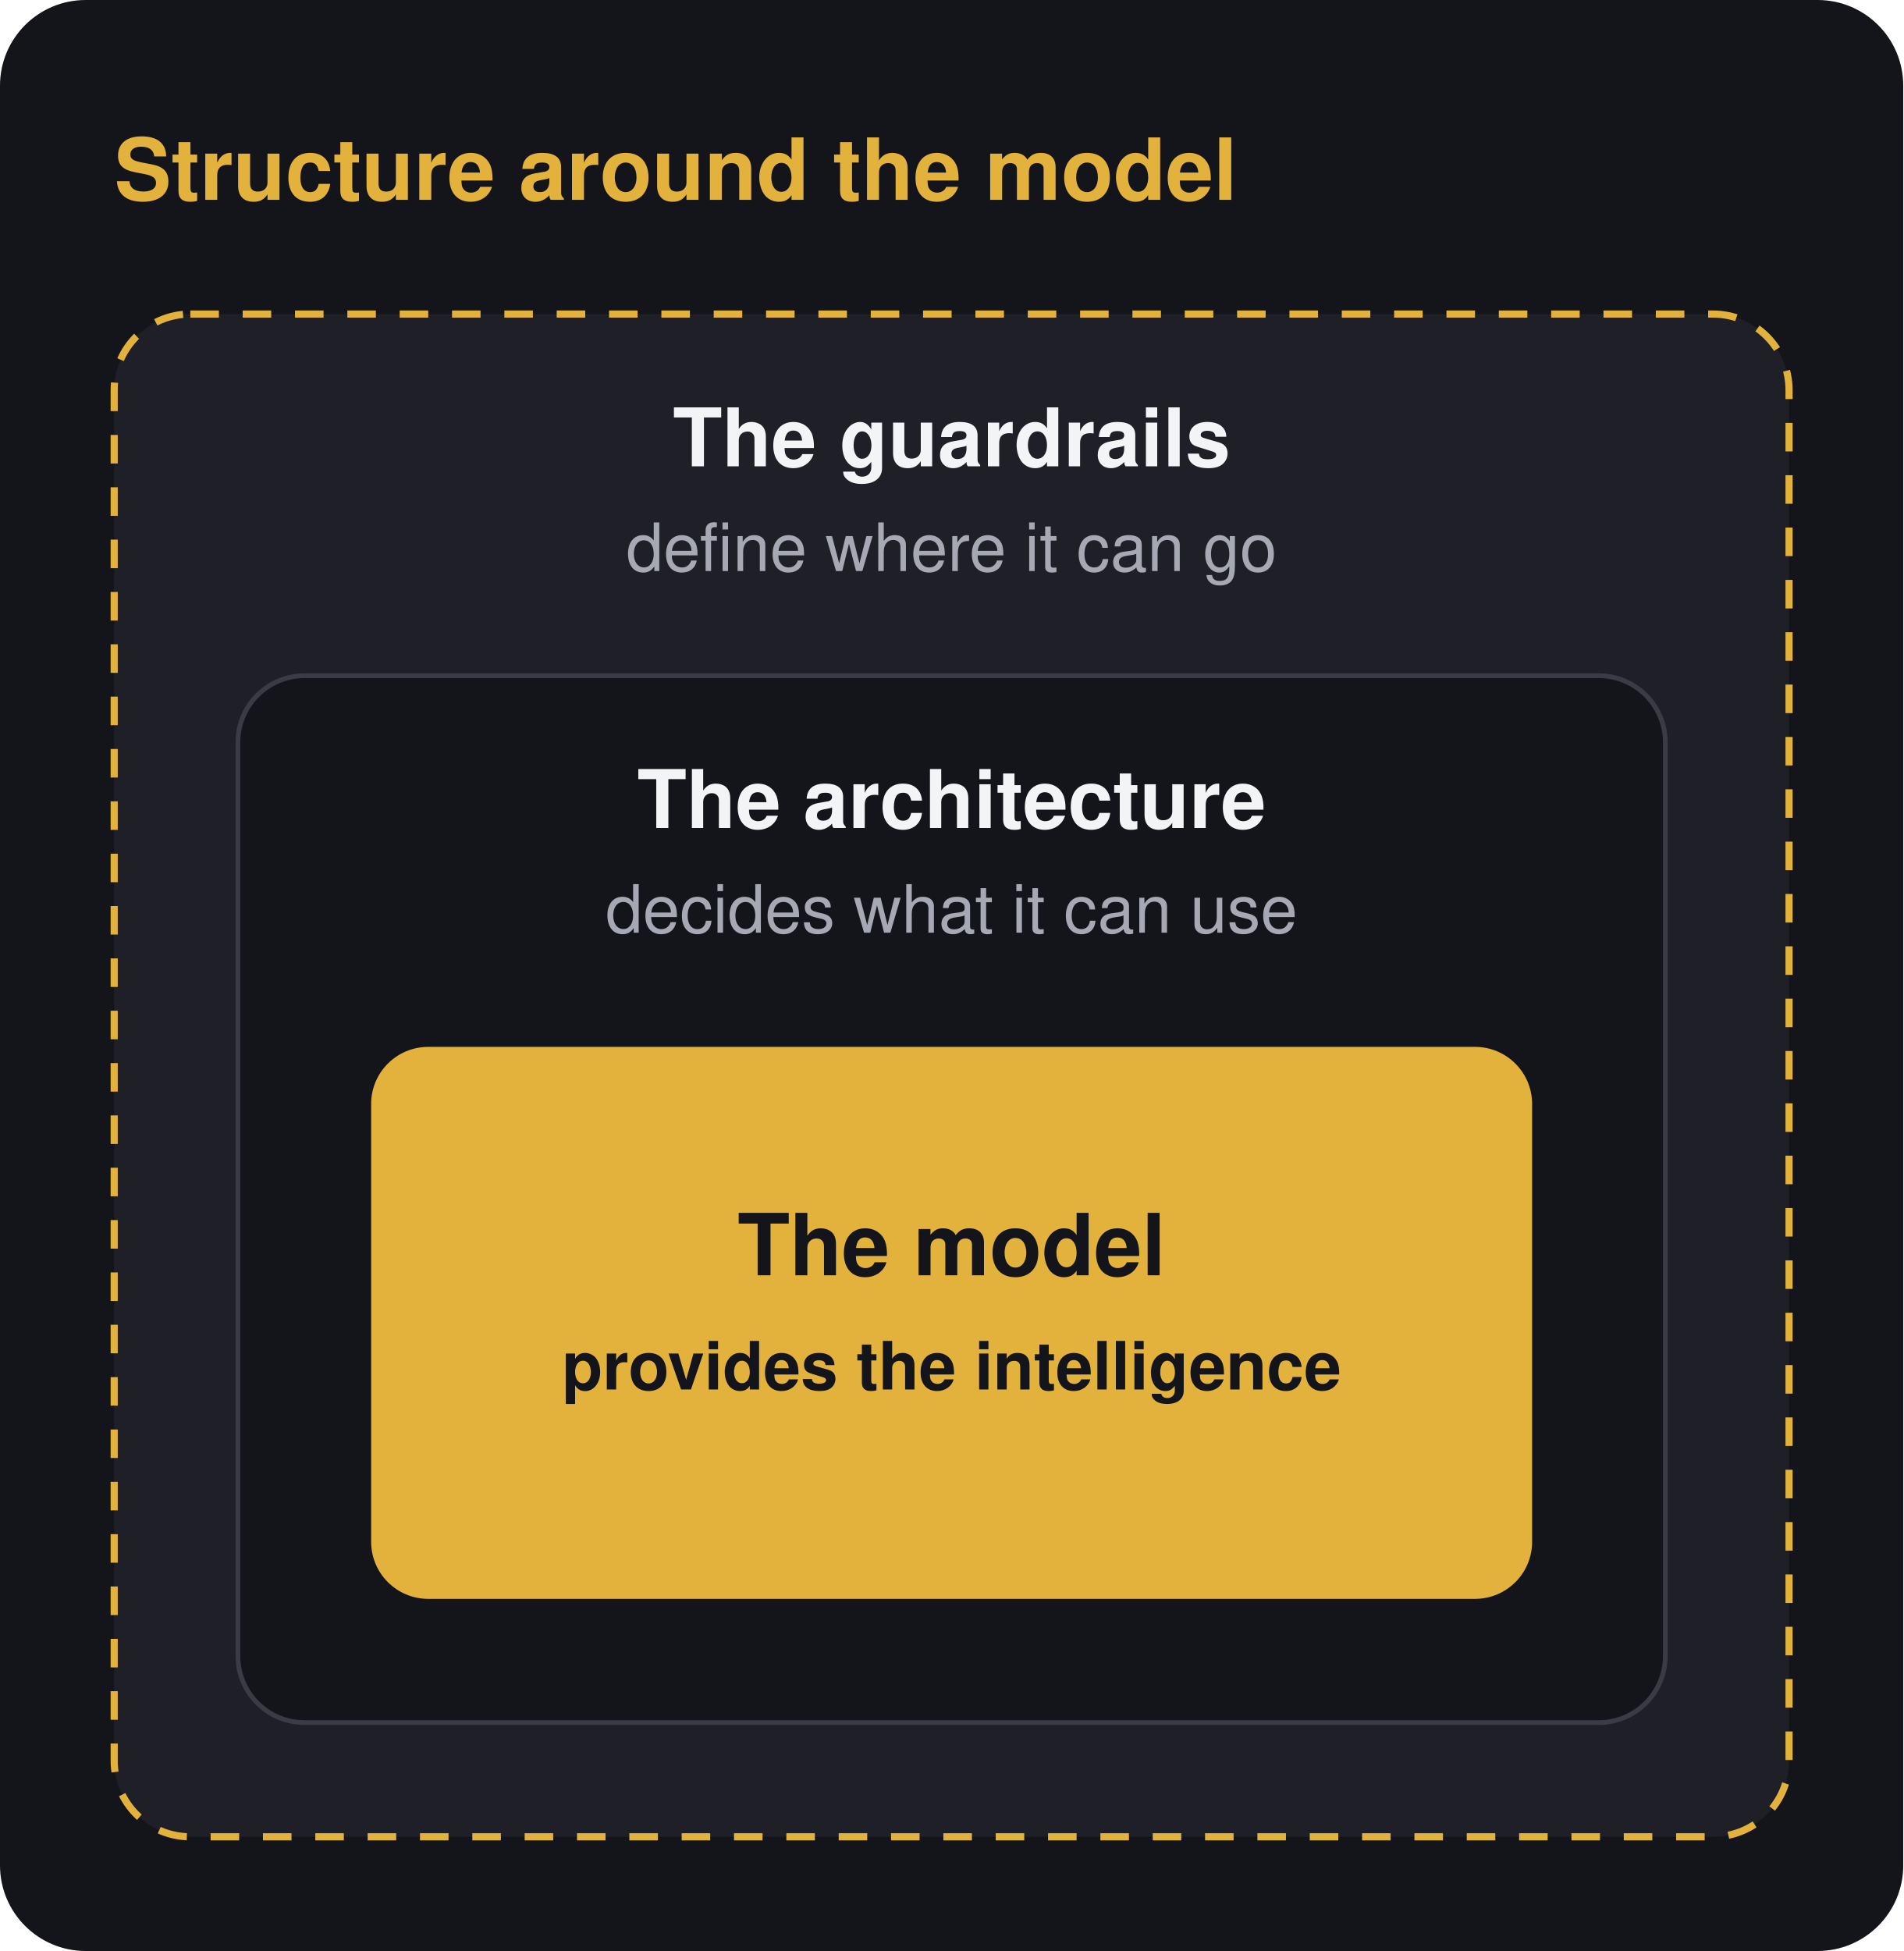
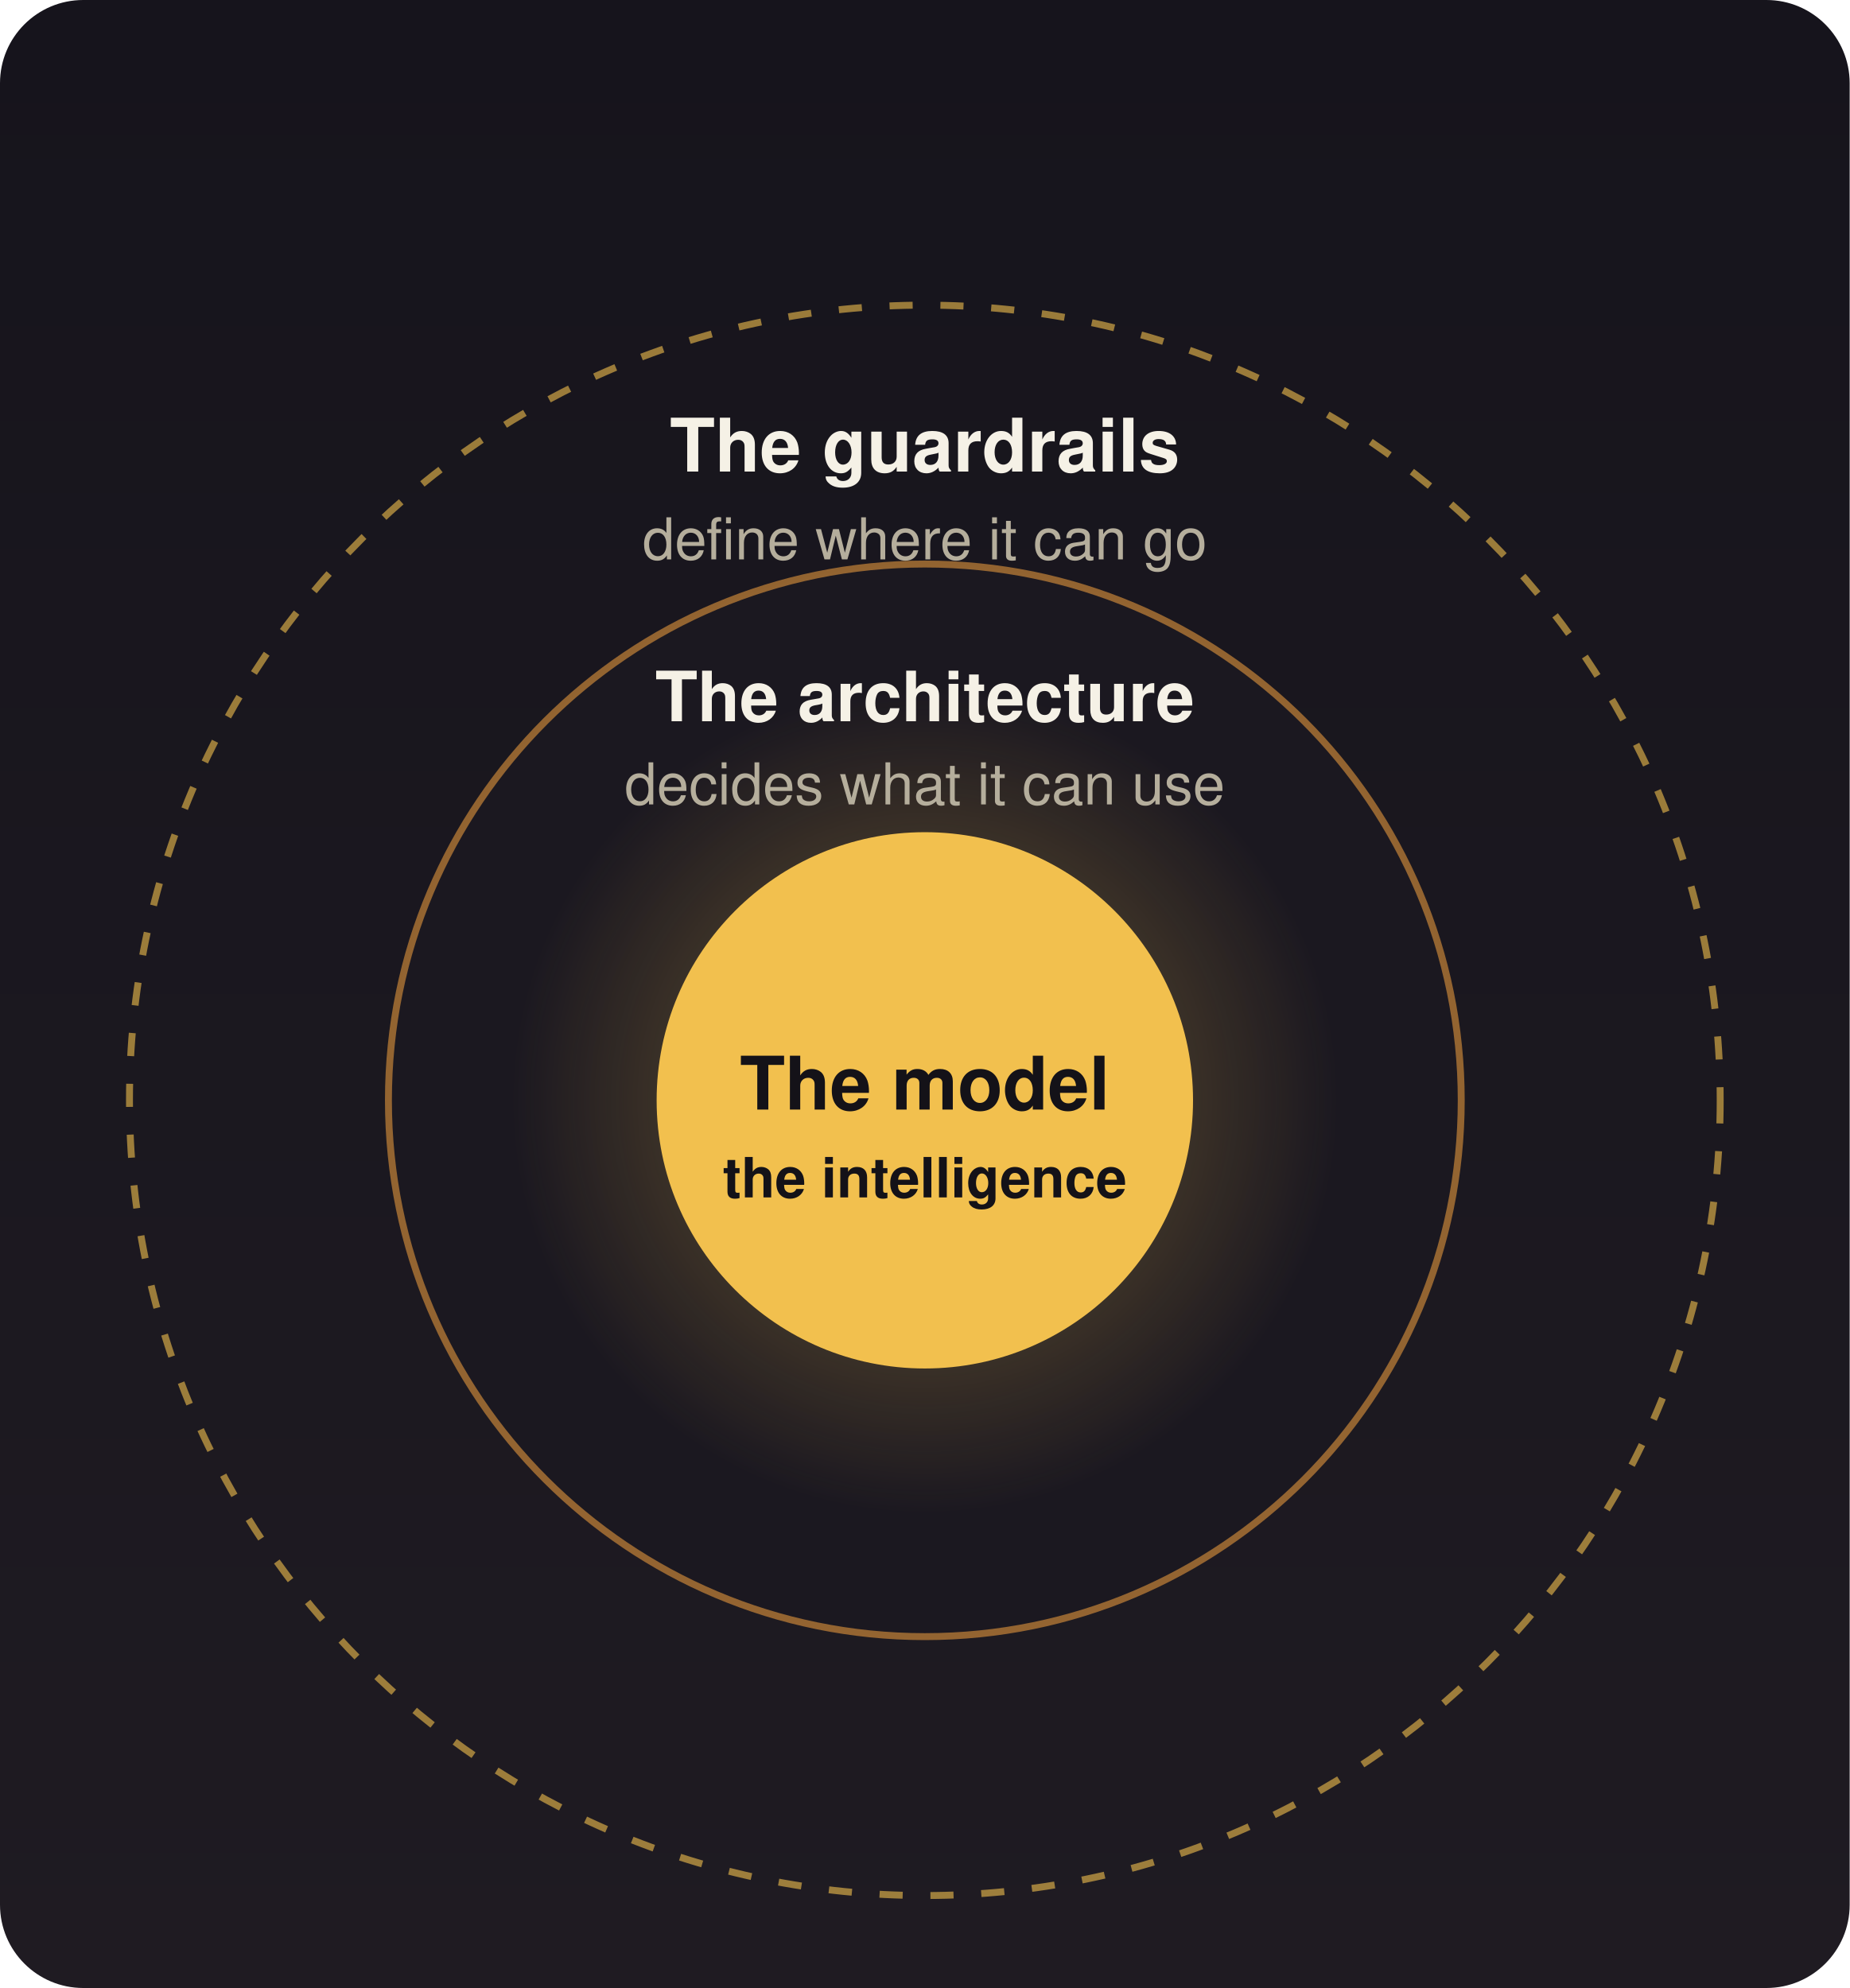
- <svg xmlns="http://www.w3.org/2000/svg" viewBox="0 0 400 410" font-family="Segoe UI, Helvetica, Arial, sans-serif">
+ <svg xmlns="http://www.w3.org/2000/svg" viewBox="0 0 400 430" font-family="Segoe UI, Helvetica, Arial, sans-serif">
  <defs>
-     <marker id="arr" viewBox="0 0 10 10" refX="9" refY="5" markerWidth="7" markerHeight="7" orient="auto-start-reverse">
-       <path d="M0,0 L10,5 L0,10 z" fill="#E3B23C" />
+     <linearGradient id="bg" x1="0" y1="0" x2="0" y2="1">
+       <stop offset="0" stop-color="#16141C" />
+       <stop offset="1" stop-color="#1F1B22" />
+     </linearGradient>
+     <radialGradient id="glow" cx="0.5" cy="0.5" r="0.5">
+       <stop offset="0" stop-color="#F2C04E" stop-opacity="0.4" />
+       <stop offset="1" stop-color="#F2C04E" stop-opacity="0" />
+     </radialGradient>
+     <linearGradient id="tile" x1="0" y1="0" x2="1" y2="1">
+       <stop offset="0" stop-color="#2E2920" />
+       <stop offset="1" stop-color="#221E1A" />
+     </linearGradient>
+     <marker id="aG" viewBox="0 0 10 10" refX="8" refY="5" markerWidth="6" markerHeight="6" orient="auto">
+       <path d="M0,0 L10,5 L0,10 z" fill="#F2C04E" />
    </marker>
  </defs>
-   <rect width="400" height="410" rx="18" fill="#14151B" />
-   <text x="24" y="42" fill="#E3B23C" font-size="18" font-weight="700">Structure around the model</text>
-   <rect x="24" y="66" width="352" height="320" rx="16" fill="#1E1F27" stroke="#E3B23C" stroke-width="1.5" stroke-dasharray="6 5" />
-   <text x="200" y="98" text-anchor="middle" fill="#F3F4F6" font-size="17" font-weight="700">The guardrails</text>
-   <text x="200" y="120" text-anchor="middle" fill="#A6A8B3" font-size="14">define where it can go</text>
-   <rect x="50" y="142" width="300" height="220" rx="14" fill="#14151B" stroke="#3A3B45" />
-   <text x="200" y="174" text-anchor="middle" fill="#F3F4F6" font-size="17" font-weight="700">The architecture</text>
-   <text x="200" y="196" text-anchor="middle" fill="#A6A8B3" font-size="14">decides what it can use</text>
-   <rect x="78" y="220" width="244" height="116" rx="12" fill="#E3B23C" />
-   <text x="200" y="268" text-anchor="middle" fill="#14151B" font-size="18" font-weight="800">The model</text>
-   <text x="200" y="292" text-anchor="middle" fill="#14151B" font-size="14" font-weight="600">provides the intelligence</text>
+   <rect width="400" height="430" rx="18" fill="url(#bg)" />
+   <circle cx="200" cy="238" r="172" fill="none" stroke="#F2C04E" stroke-opacity="0.6" stroke-width="1.5" stroke-dasharray="5 6" />
+   <circle cx="200" cy="238" r="116" fill="#1B1820" stroke="#E3963C" stroke-opacity="0.6" stroke-width="1.5" />
+   <circle cx="200" cy="238" r="90" fill="url(#glow)" />
+   <circle cx="200" cy="238" r="58" fill="#F2C04E" />
+   <text x="200" y="102" text-anchor="middle" fill="#F5F1E6" font-size="16" font-weight="700">The guardrails</text>
+   <text x="200" y="121" text-anchor="middle" fill="#B5AE9C" font-size="12.5" font-weight="400">define where it can go</text>
+   <text x="200" y="156" text-anchor="middle" fill="#F5F1E6" font-size="15" font-weight="700">The architecture</text>
+   <text x="200" y="174" text-anchor="middle" fill="#B5AE9C" font-size="12.5" font-weight="400">decides what it can use</text>
+   <text x="200" y="240" text-anchor="middle" fill="#141218" font-size="16" font-weight="800">The model</text>
+   <text x="200" y="259" text-anchor="middle" fill="#141218" font-size="12" font-weight="600">the intelligence</text>
</svg>
